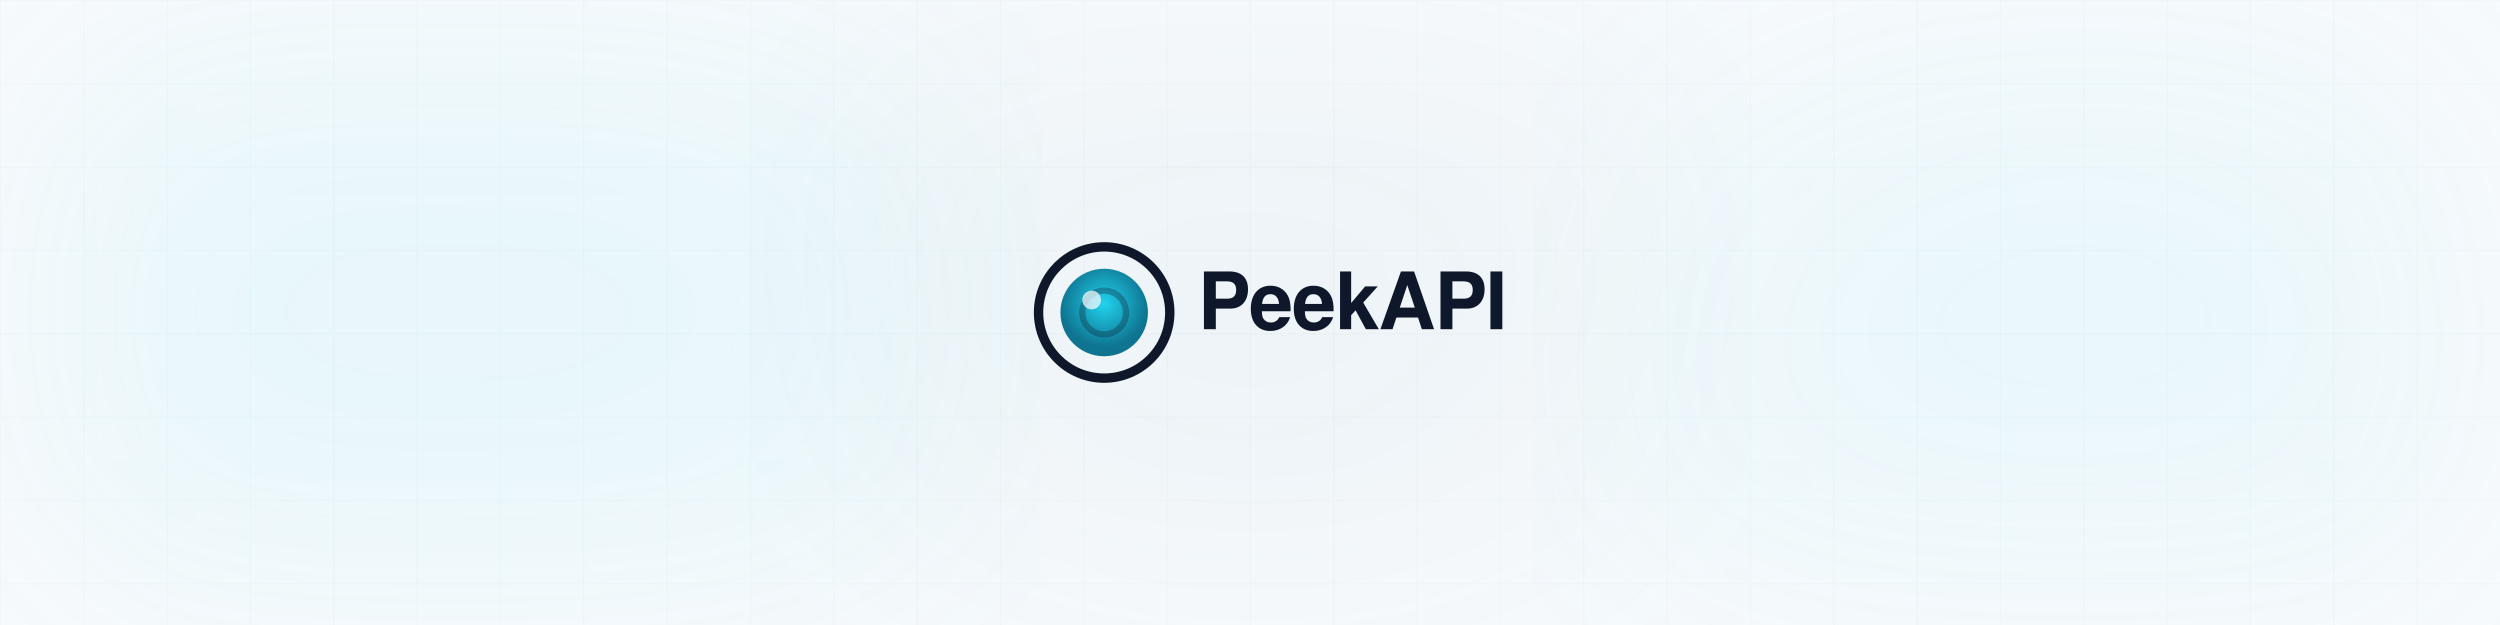
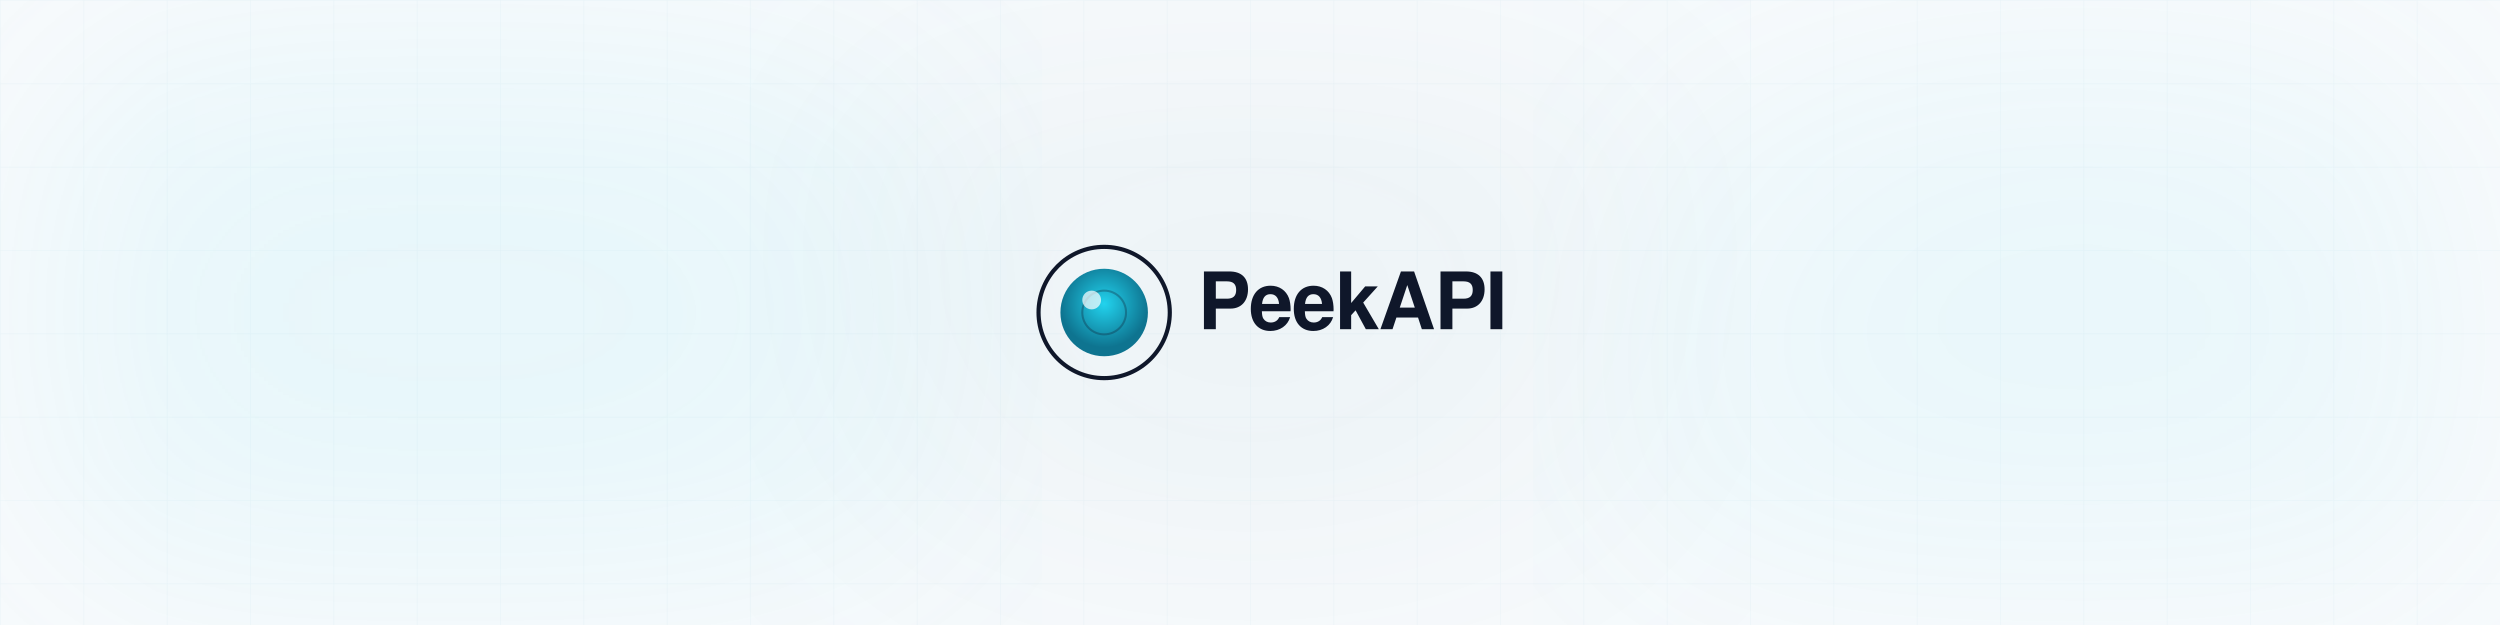
<svg xmlns="http://www.w3.org/2000/svg" width="1200" height="300" viewBox="0 0 1200 300" fill="none">
  <rect width="1200" height="300" fill="#f8fafc" />
  <circle cx="200" cy="150" r="250" fill="#22d3ee" opacity="0.08" filter="url(#blur-l)" />
  <circle cx="600" cy="100" r="200" fill="#0e7490" opacity="0.05" filter="url(#blur-l)" />
  <circle cx="1000" cy="200" r="220" fill="#22d3ee" opacity="0.07" filter="url(#blur-l)" />
  <pattern id="grid-l" width="40" height="40" patternUnits="userSpaceOnUse">
    <path d="M 40 0 L 0 0 0 40" fill="none" stroke="#0e7490" stroke-opacity="0.05" stroke-width="0.5" />
  </pattern>
  <rect width="1200" height="300" fill="url(#grid-l)" />
  <defs>
    <radialGradient id="logoGrad-l" cx="50%" cy="40%">
      <stop offset="0%" stop-color="#22d3ee" />
      <stop offset="100%" stop-color="#0e7490" />
    </radialGradient>
    <filter id="blur-l">
      <feGaussianBlur stdDeviation="80" />
    </filter>
  </defs>
-   <circle cx="530" cy="150" r="31.5" stroke="#0f172a" stroke-width="4.5" />
+   <circle cx="530" cy="150" r="31.5" stroke="#0f172a" stroke-width="2" />
  <circle cx="530" cy="150" r="21" fill="url(#logoGrad-l)" />
-   <circle cx="530" cy="150" r="10.5" stroke="#0f172a" stroke-width="3" stroke-opacity="0.3" fill="none" />
+   <circle cx="530" cy="150" r="10.5" stroke="#0f172a" stroke-width="1" stroke-opacity="0.3" fill="none" />
  <circle cx="524" cy="144" r="4.5" fill="white" opacity="0.7" />
  <text x="575" y="158" font-family="-apple-system, BlinkMacSystemFont, 'Segoe UI', Helvetica, Arial, sans-serif" font-size="38" font-weight="700" fill="#0f172a" letter-spacing="-0.5">PeekAPI</text>
</svg>
